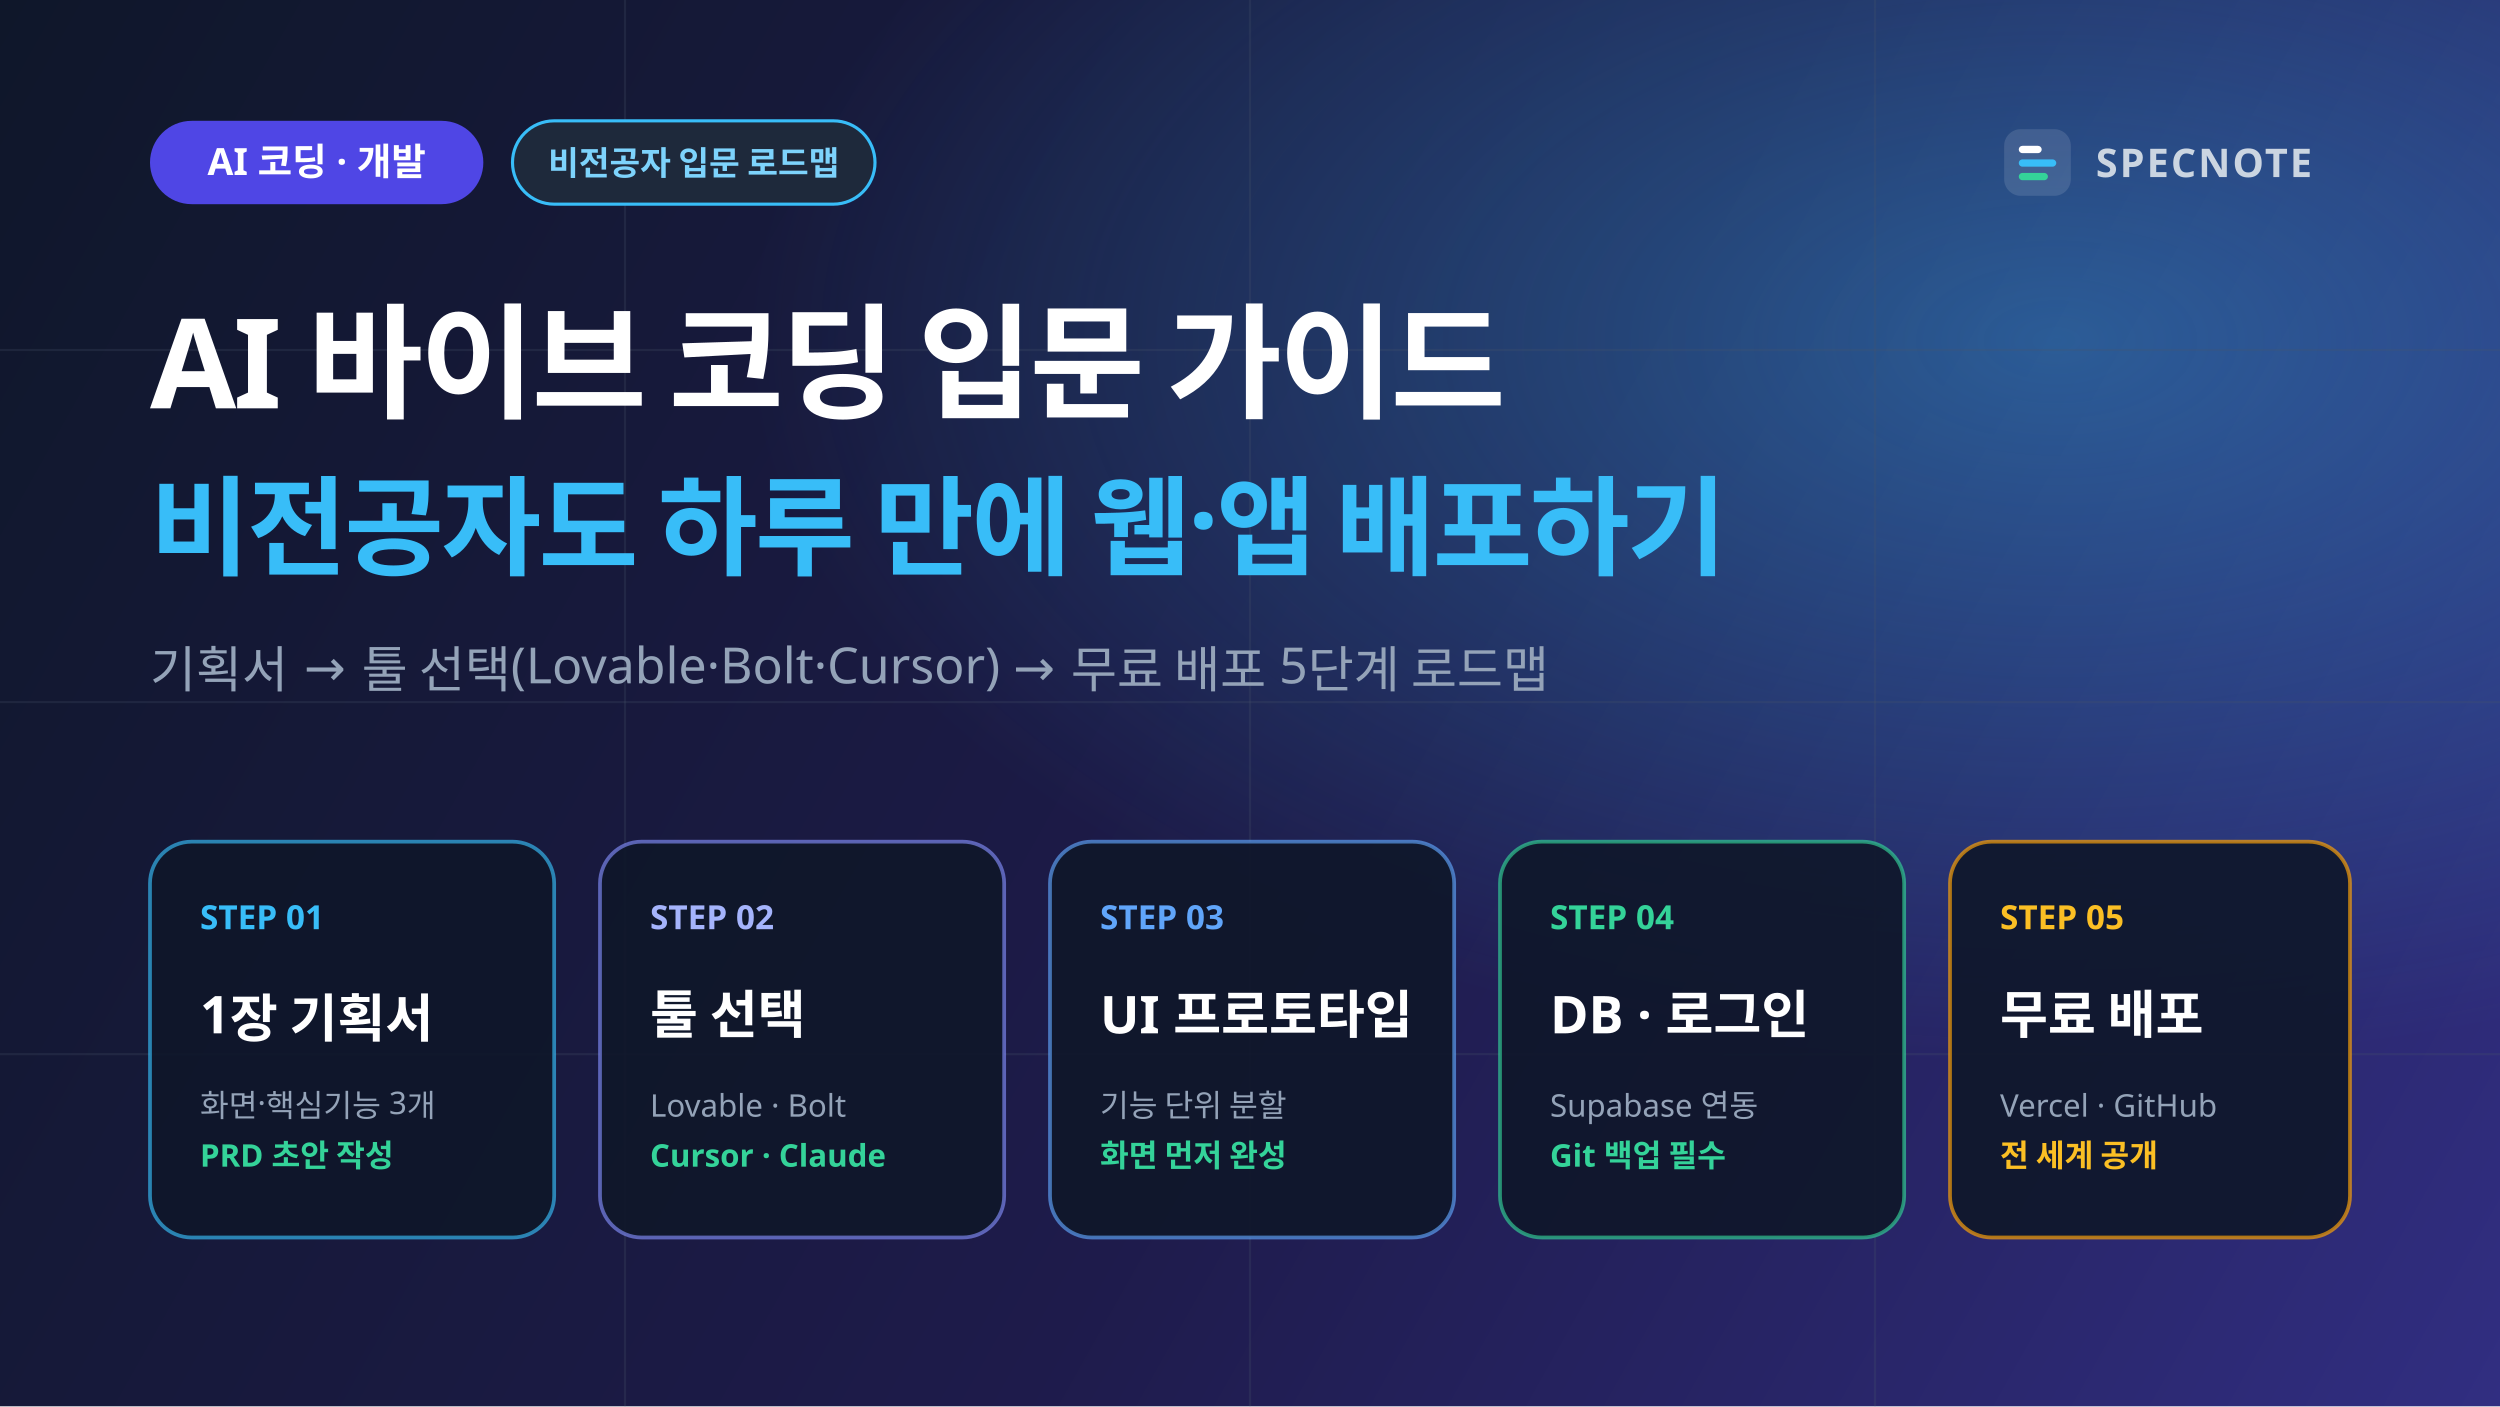
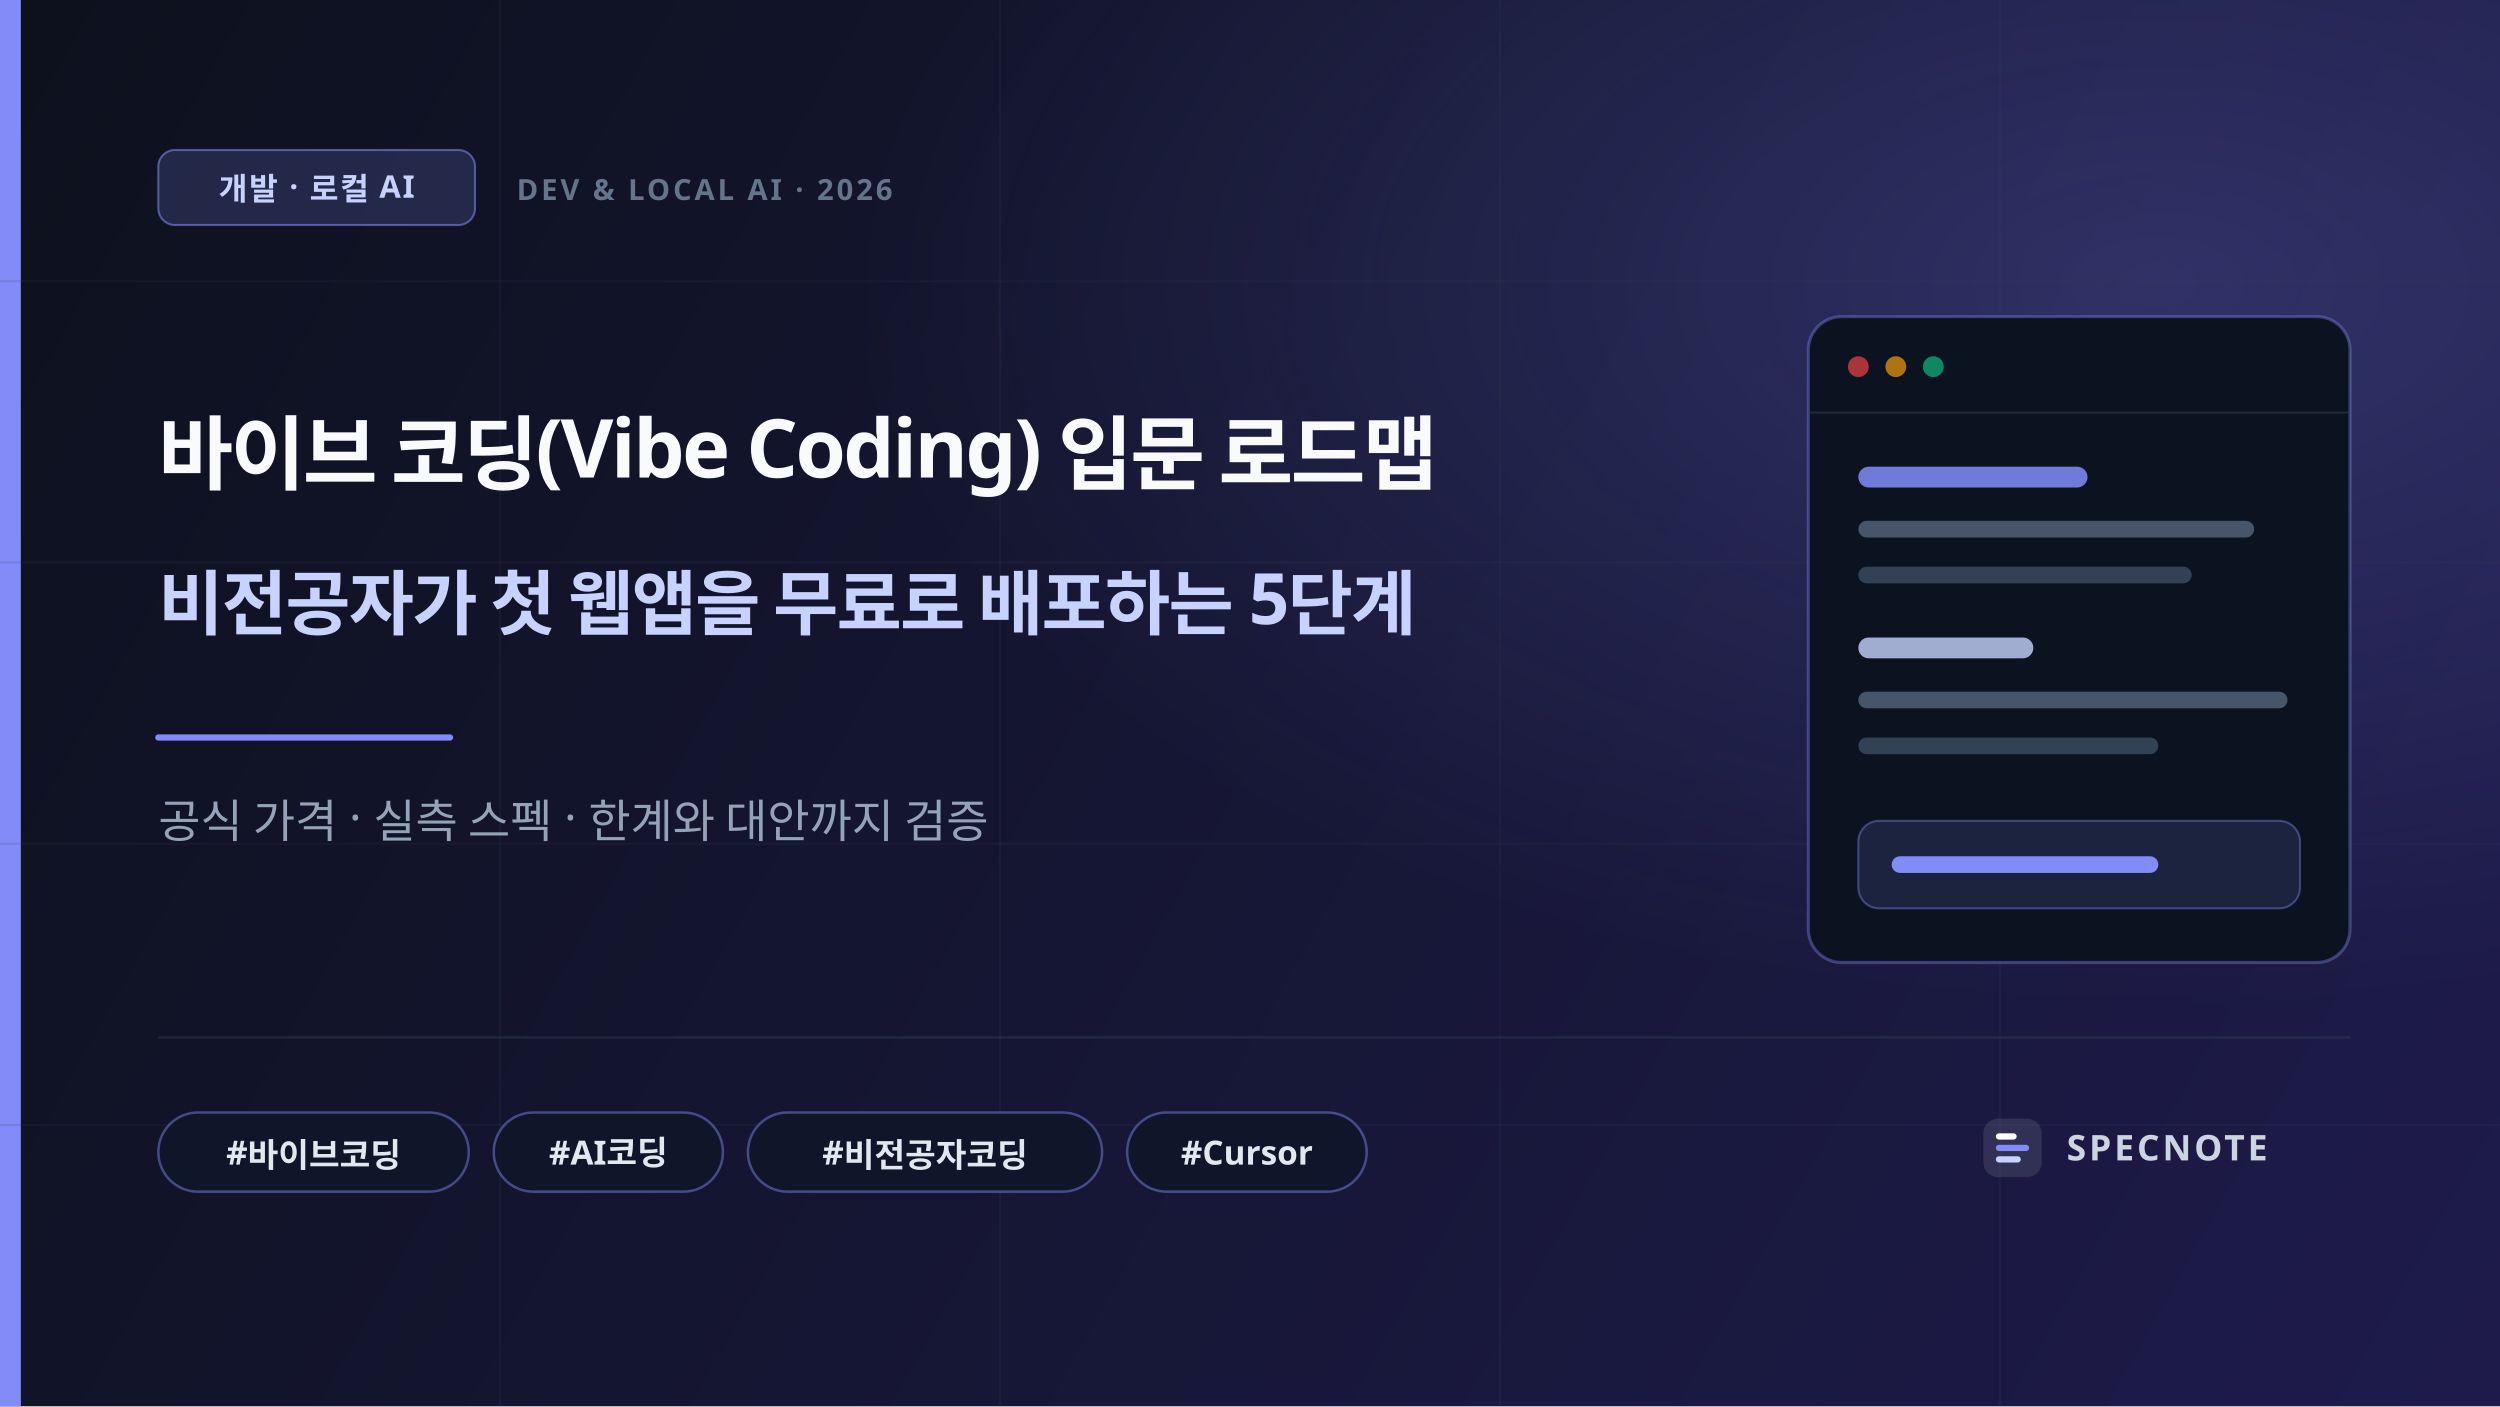
<svg xmlns="http://www.w3.org/2000/svg" viewBox="0 0 1200 675" fill="none">
  <defs>
    <linearGradient id="bg" x1="0" y1="0" x2="1200" y2="675" gradientUnits="userSpaceOnUse">
-       <stop offset="0%" stop-color="#0F172A" />
-       <stop offset="55%" stop-color="#1E1B4B" />
-       <stop offset="100%" stop-color="#312E81" />
+       <stop offset="0%" stop-color="#0D111D" />
+       <stop offset="100%" stop-color="#1E1B4B" />
    </linearGradient>
-     <radialGradient id="glow" cx="0.82" cy="0.24" r="0.52">
-       <stop offset="0%" stop-color="#38BDF8" stop-opacity="0.38" />
-       <stop offset="100%" stop-color="#38BDF8" stop-opacity="0" />
+     <radialGradient id="glow" cx="0.86" cy="0.2" r="0.52">
+       <stop offset="0%" stop-color="#818CF8" stop-opacity="0.22" />
+       <stop offset="100%" stop-color="#818CF8" stop-opacity="0" />
    </radialGradient>
  </defs>
  <rect width="1200" height="675" fill="url(#bg)" />
  <rect width="1200" height="675" fill="url(#glow)" />
-   <g stroke="#475569" stroke-opacity="0.24">
-     <path d="M0 168H1200M0 337H1200M0 506H1200" />
-     <path d="M300 0V675M600 0V675M900 0V675" />
+   <rect x="0" y="0" width="10" height="675" fill="#818CF8" />
+   <g stroke="#334155" stroke-opacity="0.16">
+     <path d="M0 135H1200M0 270H1200M0 405H1200M0 540H1200" />
+     <path d="M240 0V675M480 0V675M720 0V675M960 0V675" />
  </g>
-   <rect x="72" y="58" width="160" height="40" rx="20" fill="#4F46E5" />
-   <text x="152" y="84" text-anchor="middle" fill="#FFFFFF" font-family="'Pretendard', 'Apple SD Gothic Neo', 'Malgun Gothic', 'Noto Sans KR', sans-serif" font-size="18" font-weight="800">AI 코딩 · 개발</text>
-   <rect x="246" y="58" width="174" height="40" rx="20" fill="#1E293B" stroke="#38BDF8" stroke-width="1.5" />
-   <text x="333" y="84" text-anchor="middle" fill="#7DD3FC" font-family="'Pretendard', 'Malgun Gothic', sans-serif" font-size="16" font-weight="700">비전공자 입문 로드맵</text>
-   <g transform="translate(962, 62)">
-     <rect width="32" height="32" rx="8" fill="#FFFFFF" fill-opacity="0.12" />
-     <rect x="7" y="8" width="11" height="3.5" rx="1.75" fill="#FFFFFF" />
-     <rect x="7" y="14.5" width="18" height="3.5" rx="1.75" fill="#38BDF8" />
-     <rect x="7" y="21" width="14" height="3.5" rx="1.75" fill="#34D399" />
-     <text x="44" y="23" fill="#CBD5E1" font-family="'Pretendard', 'Malgun Gothic', sans-serif" font-size="19" font-weight="800" letter-spacing="1">SPECNOTE</text>
+   <rect x="76" y="72" width="152" height="36" rx="8" fill="#818CF8" fill-opacity="0.18" stroke="#818CF8" stroke-opacity="0.55" />
+   <text x="152" y="96" text-anchor="middle" fill="#C7D2FE" font-family="'Pretendard', 'Malgun Gothic', sans-serif" font-size="15" font-weight="800" letter-spacing="0.8">개발 · 로컬 AI</text>
+   <text x="248" y="96" fill="#64748B" font-family="'Pretendard', 'Malgun Gothic', sans-serif" font-size="14" font-weight="700" letter-spacing="1.4">DEV &amp; LOCAL AI · 2026</text>
+   <text x="76" y="232" fill="#F8FAFC" font-family="'Pretendard', 'Apple SD Gothic Neo', 'Malgun Gothic', 'Noto Sans KR', sans-serif" font-size="39" font-weight="900" letter-spacing="-1.2">바이브 코딩(Vibe Coding) 입문 로드맵</text>
+   <text x="76" y="302" fill="#C7D2FE" font-family="'Pretendard', 'Apple SD Gothic Neo', 'Malgun Gothic', 'Noto Sans KR', sans-serif" font-size="34" font-weight="800" letter-spacing="-0.8">비전공자가 첫 웹앱을 무료로 배포하는 5단계</text>
+   <line x1="76" y1="354" x2="216" y2="354" stroke="#818CF8" stroke-width="3" stroke-linecap="round" />
+   <text x="76" y="402" fill="#94A3B8" font-family="'Pretendard', 'Apple SD Gothic Neo', 'Malgun Gothic', sans-serif" font-size="22" font-weight="500">공식 가격 · 실측 스펙 · 한계와 대안까지 검증</text>
+   <g transform="translate(868, 152)">
+     <rect width="260" height="310" rx="16" fill="#0B1220" stroke="#818CF8" stroke-opacity="0.38" stroke-width="1.5" />
+     <circle cx="24" cy="24" r="5" fill="#EF4444" fill-opacity="0.7" />
+     <circle cx="42" cy="24" r="5" fill="#F59E0B" fill-opacity="0.7" />
+     <circle cx="60" cy="24" r="5" fill="#10B981" fill-opacity="0.7" />
+     <line x1="0" y1="46" x2="260" y2="46" stroke="#334155" stroke-opacity="0.5" />
+     <rect x="24" y="72" width="110" height="10" rx="5" fill="#818CF8" fill-opacity="0.85" />
+     <rect x="24" y="98" width="190" height="8" rx="4" fill="#475569" />
+     <rect x="24" y="120" width="160" height="8" rx="4" fill="#334155" />
+     <rect x="24" y="154" width="84" height="10" rx="5" fill="#C7D2FE" fill-opacity="0.8" />
+     <rect x="24" y="180" width="206" height="8" rx="4" fill="#475569" />
+     <rect x="24" y="202" width="144" height="8" rx="4" fill="#334155" />
+     <rect x="24" y="242" width="212" height="42" rx="10" fill="#818CF8" fill-opacity="0.14" stroke="#818CF8" stroke-opacity="0.4" />
+     <rect x="40" y="259" width="128" height="8" rx="4" fill="#818CF8" />
  </g>
-   <text x="72" y="196" fill="#FFFFFF" font-family="'Pretendard', 'Apple SD Gothic Neo', 'Malgun Gothic', 'Noto Sans KR', sans-serif" font-size="60" font-weight="900" letter-spacing="-1.5">AI 바이브 코딩 입문 가이드</text>
-   <text x="72" y="272" fill="#38BDF8" font-family="'Pretendard', 'Apple SD Gothic Neo', 'Malgun Gothic', 'Noto Sans KR', sans-serif" font-size="52" font-weight="900" letter-spacing="-1.2">비전공자도 하루 만에 웹·앱 배포하기</text>
-   <text x="72" y="330" fill="#94A3B8" font-family="'Pretendard', 'Malgun Gothic', sans-serif" font-size="24" font-weight="500">기획서 → 툴 선택(Lovable·Bolt·Cursor) → 무료 배포 5단계 로드맵</text>
-   <g transform="translate(72, 404)">
-     <rect x="0" y="0" width="194" height="190" rx="20" fill="#0F172A" fill-opacity="0.9" stroke="#38BDF8" stroke-opacity="0.65" stroke-width="1.8" />
-     <text x="24" y="42" fill="#38BDF8" font-family="'Pretendard', 'Malgun Gothic', sans-serif" font-size="16" font-weight="900">STEP 01</text>
-     <text x="24" y="92" fill="#FFFFFF" font-family="'Pretendard', 'Malgun Gothic', sans-serif" font-size="25" font-weight="900">1장 기획서</text>
-     <text x="24" y="132" fill="#94A3B8" font-family="'Pretendard', 'Malgun Gothic', sans-serif" font-size="15">화면·핵심기능 3개</text>
-     <text x="24" y="156" fill="#34D399" font-family="'Pretendard', 'Malgun Gothic', sans-serif" font-size="15" font-weight="700">PRD 초안 작성</text>
-     <rect x="216" y="0" width="194" height="190" rx="20" fill="#0F172A" fill-opacity="0.9" stroke="#818CF8" stroke-opacity="0.65" stroke-width="1.8" />
-     <text x="240" y="42" fill="#A5B4FC" font-family="'Pretendard', 'Malgun Gothic', sans-serif" font-size="16" font-weight="900">STEP 02</text>
-     <text x="240" y="92" fill="#FFFFFF" font-family="'Pretendard', 'Malgun Gothic', sans-serif" font-size="25" font-weight="900">툴 선택</text>
-     <text x="240" y="132" fill="#94A3B8" font-family="'Pretendard', 'Malgun Gothic', sans-serif" font-size="15">Lovable · Bolt</text>
-     <text x="240" y="156" fill="#34D399" font-family="'Pretendard', 'Malgun Gothic', sans-serif" font-size="15" font-weight="700">Cursor · Claude</text>
-     <rect x="432" y="0" width="194" height="190" rx="20" fill="#0F172A" fill-opacity="0.9" stroke="#60A5FA" stroke-opacity="0.65" stroke-width="1.8" />
-     <text x="456" y="42" fill="#60A5FA" font-family="'Pretendard', 'Malgun Gothic', sans-serif" font-size="16" font-weight="900">STEP 03</text>
-     <text x="456" y="92" fill="#FFFFFF" font-family="'Pretendard', 'Malgun Gothic', sans-serif" font-size="25" font-weight="900">UI 프로토타입</text>
-     <text x="456" y="132" fill="#94A3B8" font-family="'Pretendard', 'Malgun Gothic', sans-serif" font-size="15">기능 단위 분할</text>
-     <text x="456" y="156" fill="#34D399" font-family="'Pretendard', 'Malgun Gothic', sans-serif" font-size="15" font-weight="700">화면 먼저 완성</text>
-     <rect x="648" y="0" width="194" height="190" rx="20" fill="#0F172A" fill-opacity="0.9" stroke="#34D399" stroke-opacity="0.65" stroke-width="1.8" />
-     <text x="672" y="42" fill="#34D399" font-family="'Pretendard', 'Malgun Gothic', sans-serif" font-size="16" font-weight="900">STEP 04</text>
-     <text x="672" y="92" fill="#FFFFFF" font-family="'Pretendard', 'Malgun Gothic', sans-serif" font-size="25" font-weight="900">DB · 로그인</text>
-     <text x="672" y="132" fill="#94A3B8" font-family="'Pretendard', 'Malgun Gothic', sans-serif" font-size="15">Supabase 연동</text>
-     <text x="672" y="156" fill="#34D399" font-family="'Pretendard', 'Malgun Gothic', sans-serif" font-size="15" font-weight="700">Git 백업 필수</text>
-     <rect x="864" y="0" width="192" height="190" rx="20" fill="#0F172A" fill-opacity="0.9" stroke="#F59E0B" stroke-opacity="0.7" stroke-width="1.8" />
-     <text x="888" y="42" fill="#FBBF24" font-family="'Pretendard', 'Malgun Gothic', sans-serif" font-size="16" font-weight="900">STEP 05</text>
-     <text x="888" y="92" fill="#FFFFFF" font-family="'Pretendard', 'Malgun Gothic', sans-serif" font-size="25" font-weight="900">무료 배포</text>
-     <text x="888" y="132" fill="#94A3B8" font-family="'Pretendard', 'Malgun Gothic', sans-serif" font-size="15">Vercel · GitHub</text>
-     <text x="888" y="156" fill="#FBBF24" font-family="'Pretendard', 'Malgun Gothic', sans-serif" font-size="15" font-weight="700">전 세계 공개</text>
+   <line x1="76" y1="498" x2="1128" y2="498" stroke="#334155" stroke-opacity="0.45" />
+   <rect x="76" y="534" width="149" height="38" rx="19" fill="#0F172A" fill-opacity="0.9" stroke="#818CF8" stroke-opacity="0.45" stroke-width="1.2" />
+   <text x="150.5" y="559" text-anchor="middle" fill="#E2E8F0" font-family="'Pretendard', 'Apple SD Gothic Neo', 'Malgun Gothic', sans-serif" font-size="16" font-weight="700">#바이브코딩</text>
+   <rect x="237" y="534" width="110" height="38" rx="19" fill="#0F172A" fill-opacity="0.9" stroke="#818CF8" stroke-opacity="0.45" stroke-width="1.2" />
+   <text x="292" y="559" text-anchor="middle" fill="#E2E8F0" font-family="'Pretendard', 'Apple SD Gothic Neo', 'Malgun Gothic', sans-serif" font-size="16" font-weight="700">#AI코딩</text>
+   <rect x="359" y="534" width="170" height="38" rx="19" fill="#0F172A" fill-opacity="0.9" stroke="#818CF8" stroke-opacity="0.45" stroke-width="1.2" />
+   <text x="444" y="559" text-anchor="middle" fill="#E2E8F0" font-family="'Pretendard', 'Apple SD Gothic Neo', 'Malgun Gothic', sans-serif" font-size="16" font-weight="700">#비전공자코딩</text>
+   <rect x="541" y="534" width="115" height="38" rx="19" fill="#0F172A" fill-opacity="0.9" stroke="#818CF8" stroke-opacity="0.45" stroke-width="1.2" />
+   <text x="598.5" y="559" text-anchor="middle" fill="#E2E8F0" font-family="'Pretendard', 'Apple SD Gothic Neo', 'Malgun Gothic', sans-serif" font-size="16" font-weight="700">#Cursor</text>
+   <g transform="translate(952, 537)">
+     <rect width="28" height="28" rx="7" fill="#FFFFFF" fill-opacity="0.1" />
+     <rect x="6" y="7" width="10" height="3" rx="1.5" fill="#FFFFFF" />
+     <rect x="6" y="12.5" width="16" height="3" rx="1.5" fill="#818CF8" />
+     <rect x="6" y="18" width="12" height="3" rx="1.5" fill="#C7D2FE" />
+     <text x="40" y="20" fill="#CBD5E1" font-family="'Pretendard', 'Malgun Gothic', sans-serif" font-size="17" font-weight="800" letter-spacing="1.4">SPECNOTE</text>
  </g>
</svg>
